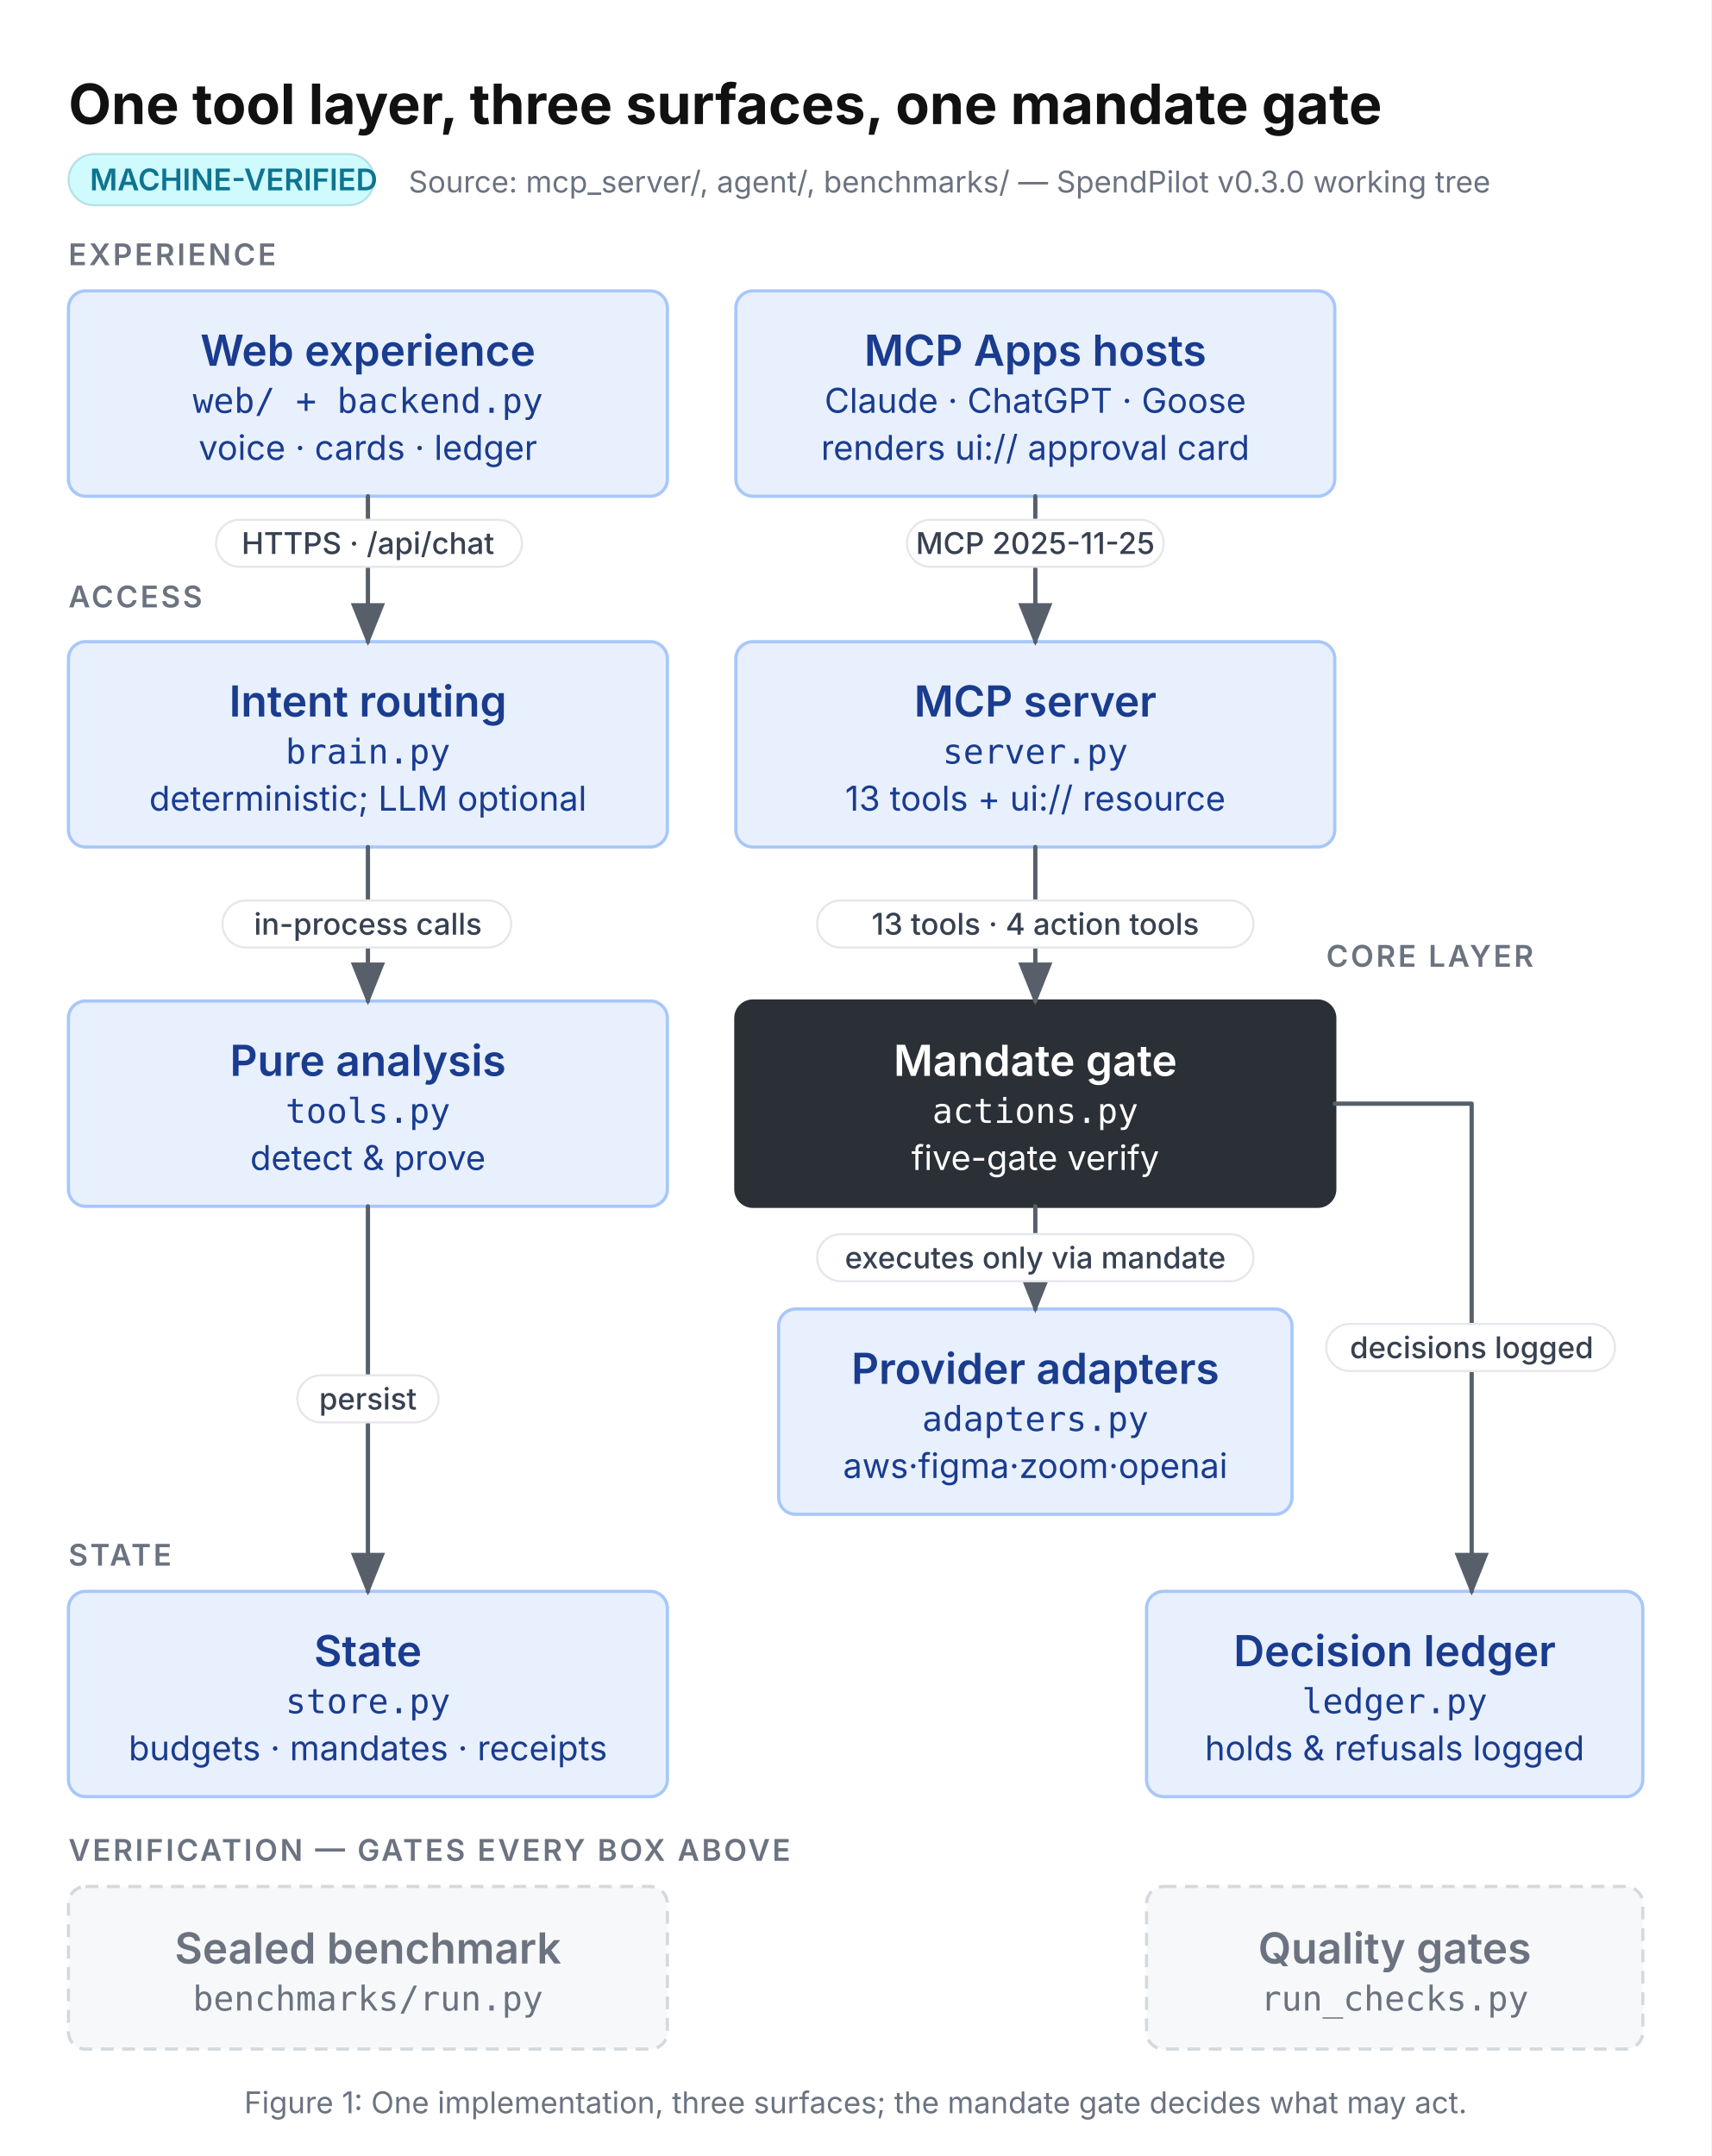
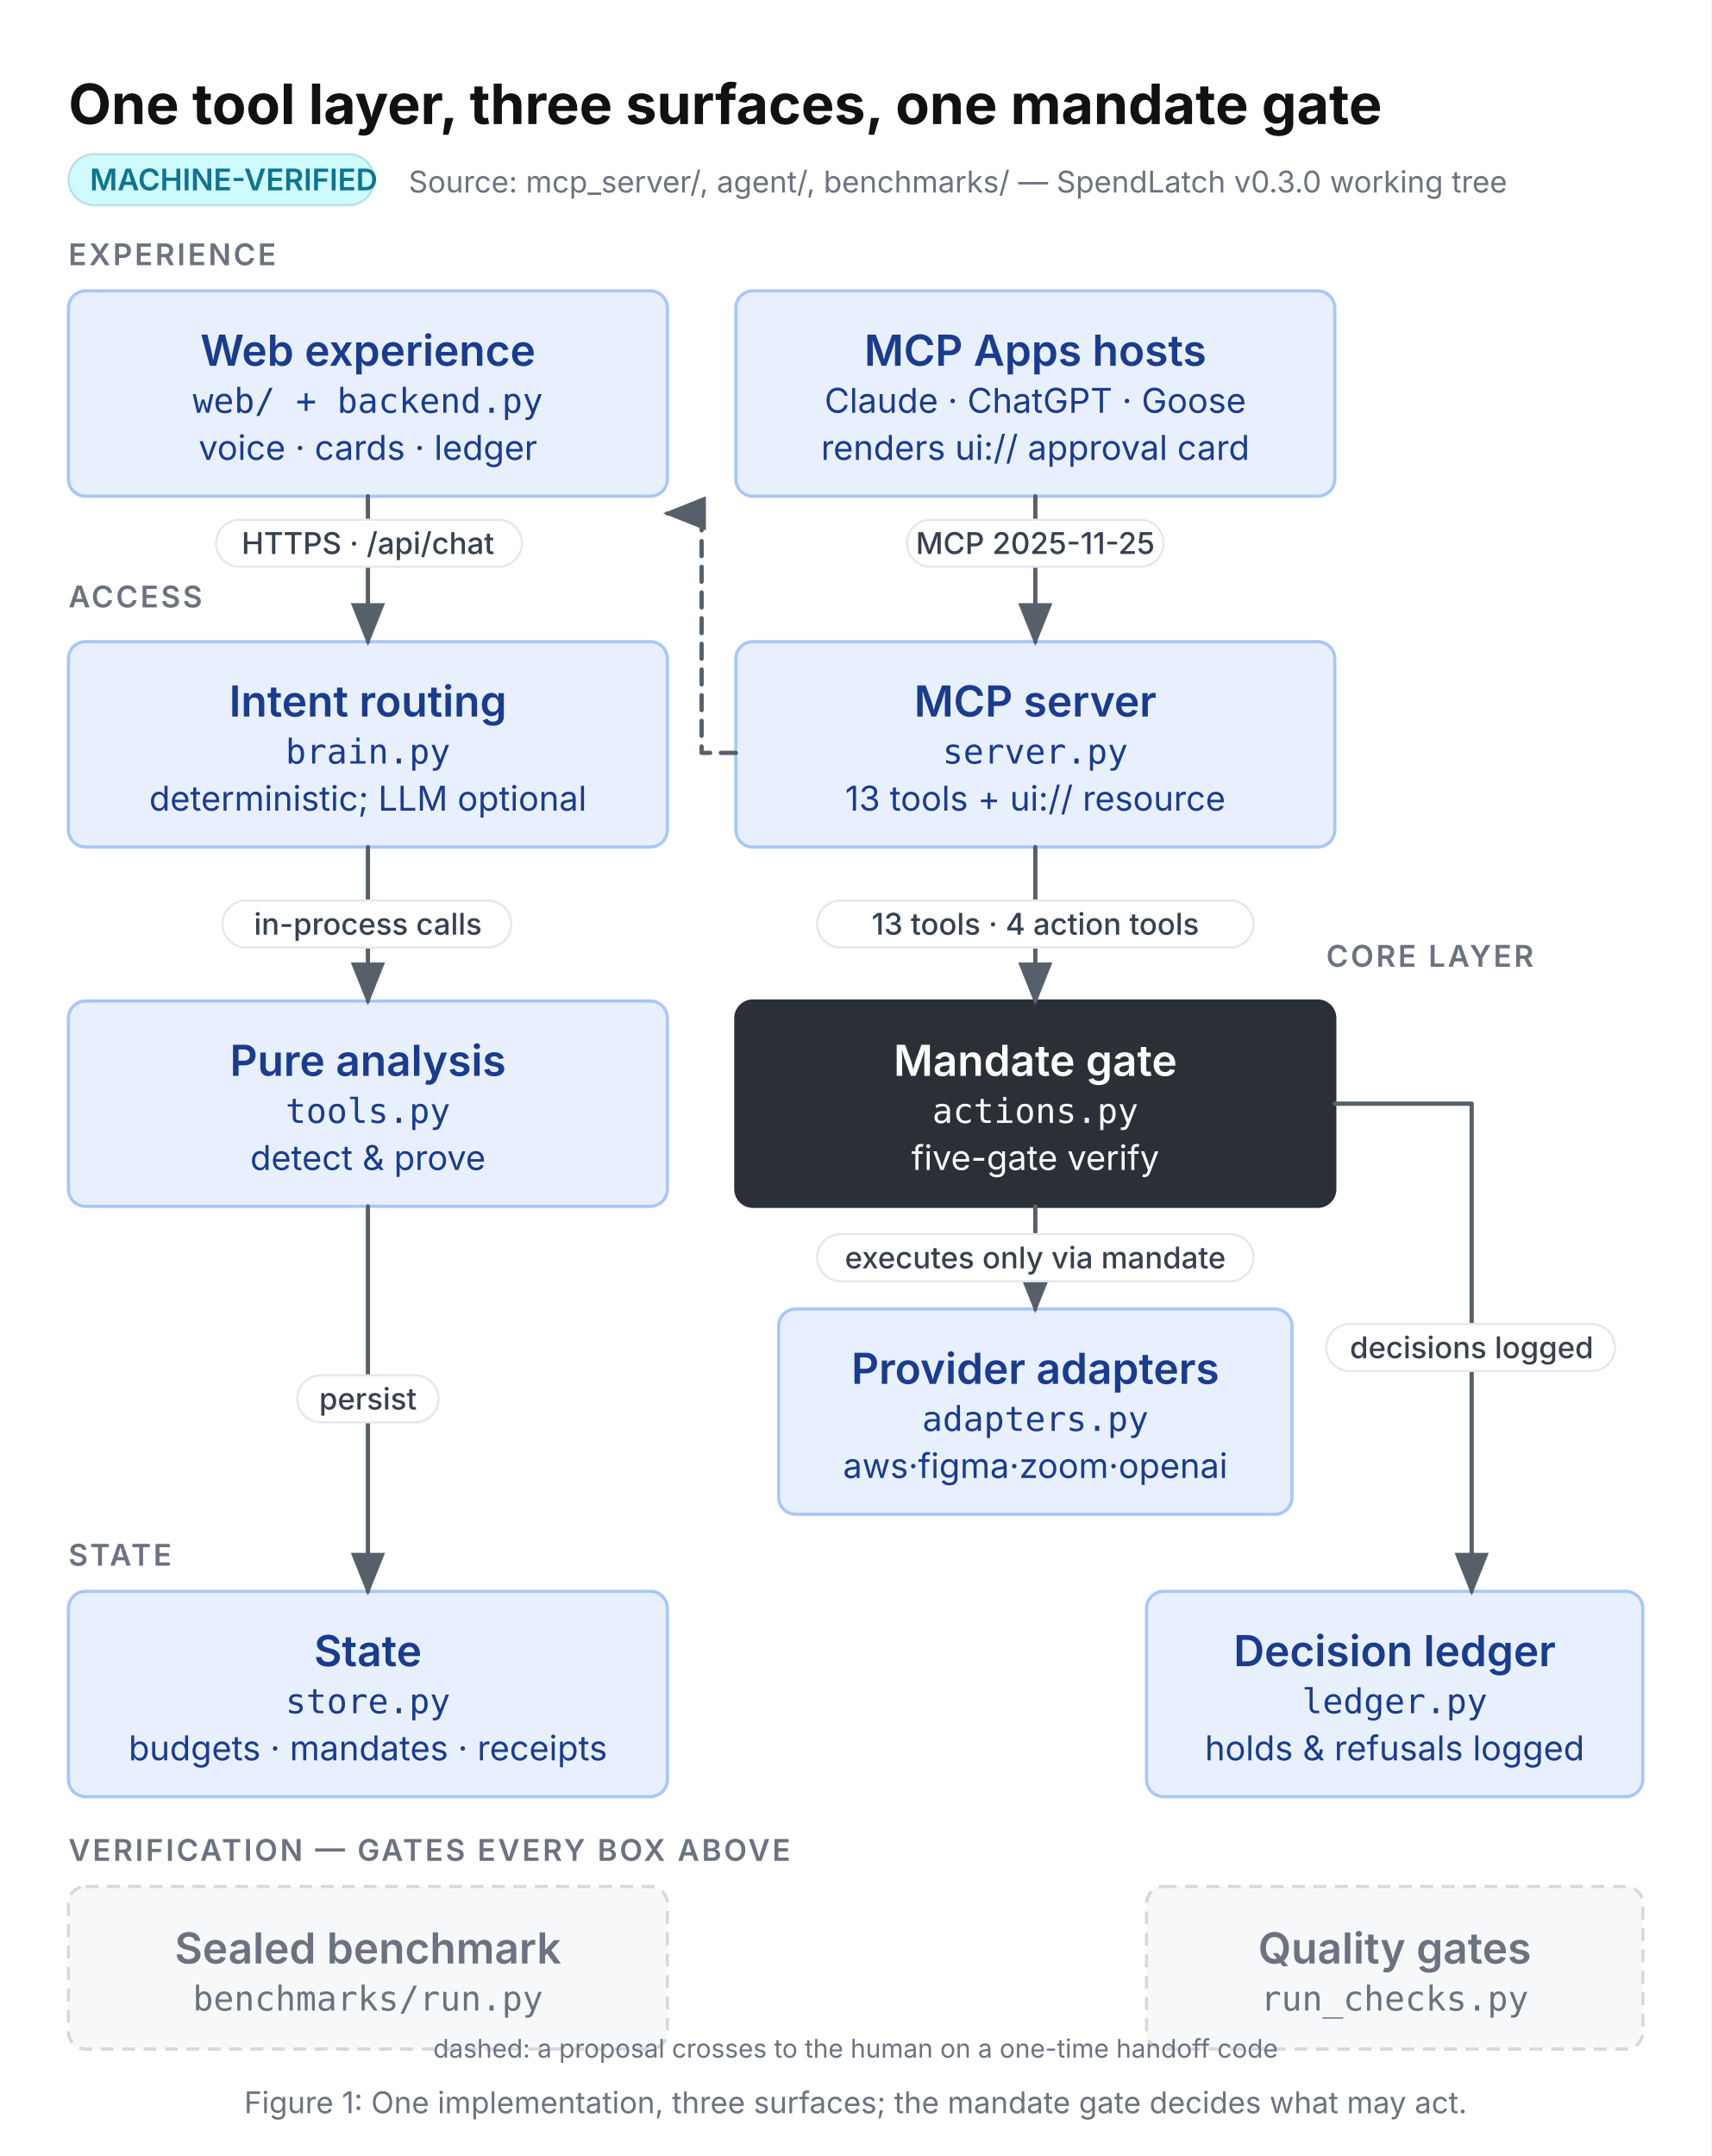
- <svg xmlns="http://www.w3.org/2000/svg" viewBox="0 0 800 1008" width="800" height="1008" role="img" aria-label="SpendPilot architecture">
+ <svg xmlns="http://www.w3.org/2000/svg" viewBox="0 0 800 1008" width="800" height="1008" role="img" aria-label="SpendLatch architecture">
  <defs>
    <marker id="arrow" markerWidth="10" markerHeight="8" refX="9" refY="4" orient="auto">
      <polygon points="0,0 10,4 0,8" fill="#57606A" />
    </marker>
  </defs>
  <rect width="800" height="1008" fill="#FFFFFF" />
  <text x="32" y="58" font-family="Inter, 'Segoe UI', sans-serif" font-size="26" font-weight="700" fill="#111111" text-anchor="start">One tool layer, three surfaces, one mandate gate</text>
  <rect x="32" y="72" width="143" height="24" rx="12" fill="#CFFAFE" stroke="#0E7490" stroke-opacity="0.2" stroke-width="1" />
  <text x="42" y="89" font-family="Inter, 'Segoe UI', sans-serif" font-size="14" font-weight="600" fill="#0E7490" text-anchor="start">MACHINE-VERIFIED</text>
-   <text x="191" y="90" font-family="Inter, 'Segoe UI', sans-serif" font-size="14" font-weight="400" fill="#6B7280" text-anchor="start">Source: mcp_server/, agent/, benchmarks/ — SpendPilot v0.3.0 working tree</text>
+   <text x="191" y="90" font-family="Inter, 'Segoe UI', sans-serif" font-size="14" font-weight="400" fill="#6B7280" text-anchor="start">Source: mcp_server/, agent/, benchmarks/ — SpendLatch v0.3.0 working tree</text>
  <text x="32" y="124" font-family="Inter, 'Segoe UI', sans-serif" font-size="14" font-weight="600" fill="#6B7280" text-anchor="start" letter-spacing="0.08em">EXPERIENCE</text>
  <rect x="32" y="136" width="280" height="96" rx="8" fill="#E8F0FE" stroke="#A8C7FA" stroke-width="1.5" />
  <text x="172" y="171" font-family="Inter, 'Segoe UI', sans-serif" font-size="20" font-weight="600" fill="#1A3C8F" text-anchor="middle">Web experience</text>
  <text x="172" y="193" font-family="'Cascadia Mono', Consolas, monospace" font-size="16" font-weight="400" fill="#1A3C8F" text-anchor="middle">web/ + backend.py</text>
  <text x="172" y="215" font-family="Inter, 'Segoe UI', sans-serif" font-size="16" font-weight="400" fill="#1A3C8F" text-anchor="middle">voice · cards · ledger</text>
  <rect x="344" y="136" width="280" height="96" rx="8" fill="#E8F0FE" stroke="#A8C7FA" stroke-width="1.5" />
  <text x="484" y="171" font-family="Inter, 'Segoe UI', sans-serif" font-size="20" font-weight="600" fill="#1A3C8F" text-anchor="middle">MCP Apps hosts</text>
  <text x="484" y="193" font-family="Inter, 'Segoe UI', sans-serif" font-size="16" font-weight="400" fill="#1A3C8F" text-anchor="middle">Claude · ChatGPT · Goose</text>
  <text x="484" y="215" font-family="Inter, 'Segoe UI', sans-serif" font-size="16" font-weight="400" fill="#1A3C8F" text-anchor="middle">renders ui:// approval card</text>
  <text x="32" y="284" font-family="Inter, 'Segoe UI', sans-serif" font-size="14" font-weight="600" fill="#6B7280" text-anchor="start" letter-spacing="0.08em">ACCESS</text>
  <rect x="32" y="300" width="280" height="96" rx="8" fill="#E8F0FE" stroke="#A8C7FA" stroke-width="1.5" />
  <text x="172" y="335" font-family="Inter, 'Segoe UI', sans-serif" font-size="20" font-weight="600" fill="#1A3C8F" text-anchor="middle">Intent routing</text>
  <text x="172" y="357" font-family="'Cascadia Mono', Consolas, monospace" font-size="16" font-weight="400" fill="#1A3C8F" text-anchor="middle">brain.py</text>
  <text x="172" y="379" font-family="Inter, 'Segoe UI', sans-serif" font-size="16" font-weight="400" fill="#1A3C8F" text-anchor="middle">deterministic; LLM optional</text>
  <rect x="344" y="300" width="280" height="96" rx="8" fill="#E8F0FE" stroke="#A8C7FA" stroke-width="1.5" />
  <text x="484" y="335" font-family="Inter, 'Segoe UI', sans-serif" font-size="20" font-weight="600" fill="#1A3C8F" text-anchor="middle">MCP server</text>
  <text x="484" y="357" font-family="'Cascadia Mono', Consolas, monospace" font-size="16" font-weight="400" fill="#1A3C8F" text-anchor="middle">server.py</text>
  <text x="484" y="379" font-family="Inter, 'Segoe UI', sans-serif" font-size="16" font-weight="400" fill="#1A3C8F" text-anchor="middle">13 tools + ui:// resource</text>
  <text x="620" y="452" font-family="Inter, 'Segoe UI', sans-serif" font-size="14" font-weight="600" fill="#6B7280" text-anchor="start" letter-spacing="0.08em">CORE LAYER</text>
  <rect x="32" y="468" width="280" height="96" rx="8" fill="#E8F0FE" stroke="#A8C7FA" stroke-width="1.5" />
  <text x="172" y="503" font-family="Inter, 'Segoe UI', sans-serif" font-size="20" font-weight="600" fill="#1A3C8F" text-anchor="middle">Pure analysis</text>
  <text x="172" y="525" font-family="'Cascadia Mono', Consolas, monospace" font-size="16" font-weight="400" fill="#1A3C8F" text-anchor="middle">tools.py</text>
  <text x="172" y="547" font-family="Inter, 'Segoe UI', sans-serif" font-size="16" font-weight="400" fill="#1A3C8F" text-anchor="middle">detect &amp; prove</text>
  <rect x="344" y="468" width="280" height="96" rx="8" fill="#2B2F36" stroke="#2B2F36" stroke-width="1.5" />
  <text x="484" y="503" font-family="Inter, 'Segoe UI', sans-serif" font-size="20" font-weight="600" fill="#FFFFFF" text-anchor="middle">Mandate gate</text>
  <text x="484" y="525" font-family="'Cascadia Mono', Consolas, monospace" font-size="16" font-weight="400" fill="#FFFFFF" text-anchor="middle">actions.py</text>
  <text x="484" y="547" font-family="Inter, 'Segoe UI', sans-serif" font-size="16" font-weight="400" fill="#FFFFFF" text-anchor="middle">five-gate verify</text>
  <rect x="364" y="612" width="240" height="96" rx="8" fill="#E8F0FE" stroke="#A8C7FA" stroke-width="1.5" />
  <text x="484" y="647" font-family="Inter, 'Segoe UI', sans-serif" font-size="20" font-weight="600" fill="#1A3C8F" text-anchor="middle">Provider adapters</text>
  <text x="484" y="669" font-family="'Cascadia Mono', Consolas, monospace" font-size="16" font-weight="400" fill="#1A3C8F" text-anchor="middle">adapters.py</text>
  <text x="484" y="691" font-family="Inter, 'Segoe UI', sans-serif" font-size="16" font-weight="400" fill="#1A3C8F" text-anchor="middle">aws·figma·zoom·openai</text>
  <text x="32" y="732" font-family="Inter, 'Segoe UI', sans-serif" font-size="14" font-weight="600" fill="#6B7280" text-anchor="start" letter-spacing="0.08em">STATE</text>
  <rect x="32" y="744" width="280" height="96" rx="8" fill="#E8F0FE" stroke="#A8C7FA" stroke-width="1.5" />
  <text x="172" y="779" font-family="Inter, 'Segoe UI', sans-serif" font-size="20" font-weight="600" fill="#1A3C8F" text-anchor="middle">State</text>
  <text x="172" y="801" font-family="'Cascadia Mono', Consolas, monospace" font-size="16" font-weight="400" fill="#1A3C8F" text-anchor="middle">store.py</text>
  <text x="172" y="823" font-family="Inter, 'Segoe UI', sans-serif" font-size="16" font-weight="400" fill="#1A3C8F" text-anchor="middle">budgets · mandates · receipts</text>
  <rect x="536" y="744" width="232" height="96" rx="8" fill="#E8F0FE" stroke="#A8C7FA" stroke-width="1.5" />
  <text x="652" y="779" font-family="Inter, 'Segoe UI', sans-serif" font-size="20" font-weight="600" fill="#1A3C8F" text-anchor="middle">Decision ledger</text>
  <text x="652" y="801" font-family="'Cascadia Mono', Consolas, monospace" font-size="16" font-weight="400" fill="#1A3C8F" text-anchor="middle">ledger.py</text>
  <text x="652" y="823" font-family="Inter, 'Segoe UI', sans-serif" font-size="16" font-weight="400" fill="#1A3C8F" text-anchor="middle">holds &amp; refusals logged</text>
  <text x="32" y="870" font-family="Inter, 'Segoe UI', sans-serif" font-size="14" font-weight="600" fill="#6B7280" text-anchor="start" letter-spacing="0.08em">VERIFICATION — GATES EVERY BOX ABOVE</text>
  <rect x="32" y="882" width="280" height="76" rx="8" fill="#F7F8F9" stroke="#D5D9DE" stroke-width="1.5" stroke-dasharray="6 4" />
  <text x="172" y="918" font-family="Inter, 'Segoe UI', sans-serif" font-size="20" font-weight="600" fill="#6B7280" text-anchor="middle">Sealed benchmark</text>
  <text x="172" y="940" font-family="'Cascadia Mono', Consolas, monospace" font-size="16" font-weight="400" fill="#6B7280" text-anchor="middle">benchmarks/run.py</text>
  <rect x="536" y="882" width="232" height="76" rx="8" fill="#F7F8F9" stroke="#D5D9DE" stroke-width="1.5" stroke-dasharray="6 4" />
  <text x="652" y="918" font-family="Inter, 'Segoe UI', sans-serif" font-size="20" font-weight="600" fill="#6B7280" text-anchor="middle">Quality gates</text>
  <text x="652" y="940" font-family="'Cascadia Mono', Consolas, monospace" font-size="16" font-weight="400" fill="#6B7280" text-anchor="middle">run_checks.py</text>
  <polyline points="172,232 172,300" fill="none" stroke="#57606A" stroke-width="2" stroke-linejoin="round" stroke-linecap="round" marker-end="url(#arrow)" />
  <rect x="101" y="243" width="143" height="22" rx="11" fill="#FFFFFF" stroke="#E5E7EB" stroke-width="1" />
  <text x="172" y="259" font-family="Inter, 'Segoe UI', sans-serif" font-size="14" font-weight="500" fill="#374151" text-anchor="middle">HTTPS · /api/chat</text>
  <polyline points="484,232 484,300" fill="none" stroke="#57606A" stroke-width="2" stroke-linejoin="round" stroke-linecap="round" marker-end="url(#arrow)" />
  <rect x="424" y="243" width="120" height="22" rx="11" fill="#FFFFFF" stroke="#E5E7EB" stroke-width="1" />
  <text x="484" y="259" font-family="Inter, 'Segoe UI', sans-serif" font-size="14" font-weight="500" fill="#374151" text-anchor="middle">MCP 2025-11-25</text>
  <polyline points="172,396 172,468" fill="none" stroke="#57606A" stroke-width="2" stroke-linejoin="round" stroke-linecap="round" marker-end="url(#arrow)" />
  <rect x="104" y="421" width="135" height="22" rx="11" fill="#FFFFFF" stroke="#E5E7EB" stroke-width="1" />
  <text x="172" y="437" font-family="Inter, 'Segoe UI', sans-serif" font-size="14" font-weight="500" fill="#374151" text-anchor="middle">in-process calls</text>
  <polyline points="484,396 484,468" fill="none" stroke="#57606A" stroke-width="2" stroke-linejoin="round" stroke-linecap="round" marker-end="url(#arrow)" />
  <rect x="382" y="421" width="204" height="22" rx="11" fill="#FFFFFF" stroke="#E5E7EB" stroke-width="1" />
  <text x="484" y="437" font-family="Inter, 'Segoe UI', sans-serif" font-size="14" font-weight="500" fill="#374151" text-anchor="middle">13 tools · 4 action tools</text>
  <polyline points="484,564 484,612" fill="none" stroke="#57606A" stroke-width="2" stroke-linejoin="round" stroke-linecap="round" marker-end="url(#arrow)" />
  <rect x="382" y="577" width="204" height="22" rx="11" fill="#FFFFFF" stroke="#E5E7EB" stroke-width="1" />
  <text x="484" y="593" font-family="Inter, 'Segoe UI', sans-serif" font-size="14" font-weight="500" fill="#374151" text-anchor="middle">executes only via mandate</text>
  <polyline points="172,564 172,744" fill="none" stroke="#57606A" stroke-width="2" stroke-linejoin="round" stroke-linecap="round" marker-end="url(#arrow)" />
  <rect x="139" y="643" width="66" height="22" rx="11" fill="#FFFFFF" stroke="#E5E7EB" stroke-width="1" />
  <text x="172" y="659" font-family="Inter, 'Segoe UI', sans-serif" font-size="14" font-weight="500" fill="#374151" text-anchor="middle">persist</text>
  <polyline points="624,516 688,516 688,744" fill="none" stroke="#57606A" stroke-width="2" stroke-linejoin="round" stroke-linecap="round" marker-end="url(#arrow)" />
  <rect x="620" y="619" width="135" height="22" rx="11" fill="#FFFFFF" stroke="#E5E7EB" stroke-width="1" />
  <text x="688" y="635" font-family="Inter, 'Segoe UI', sans-serif" font-size="14" font-weight="500" fill="#374151" text-anchor="middle">decisions logged</text>
+   <polyline points="344,352 328,352 328,240 312,240" fill="none" stroke="#57606A" stroke-width="2" stroke-linejoin="round" stroke-linecap="round" stroke-dasharray="7 5" marker-end="url(#arrow)" />
+   <text x="400" y="962" font-family="Inter, 'Segoe UI', sans-serif" font-size="12" font-weight="400" fill="#6B7280" text-anchor="middle">dashed: a proposal crosses to the human on a one-time handoff code</text>
  <text x="400" y="988" font-family="Inter, 'Segoe UI', sans-serif" font-size="14" font-weight="400" fill="#6B7280" text-anchor="middle">Figure 1: One implementation, three surfaces; the mandate gate decides what may act.</text>
</svg>
